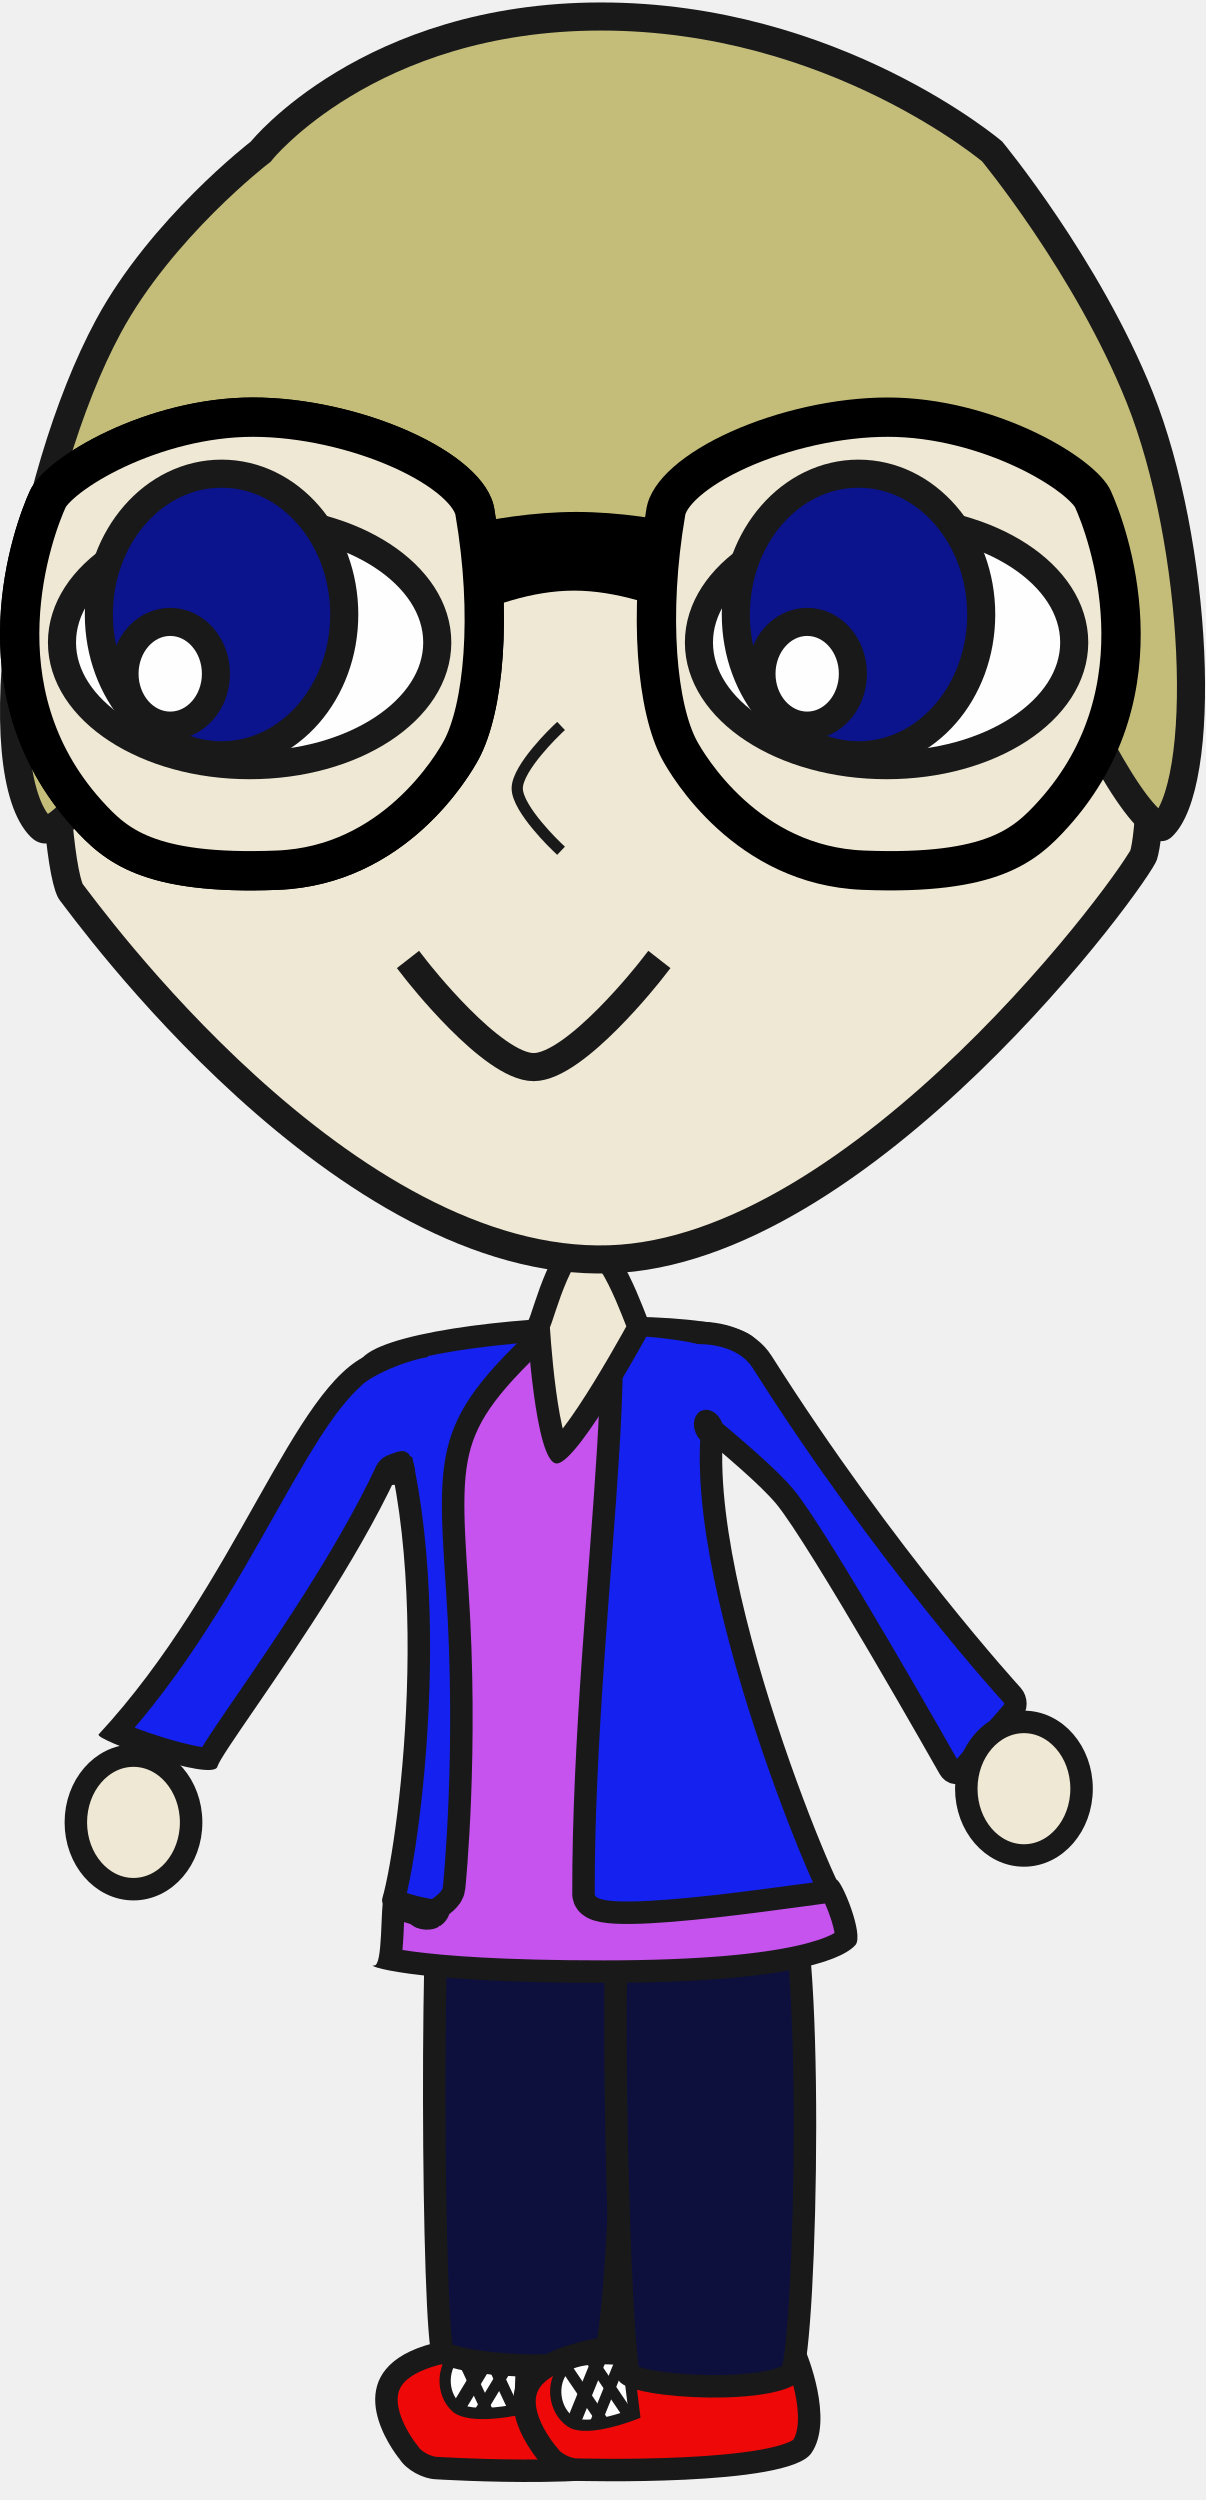
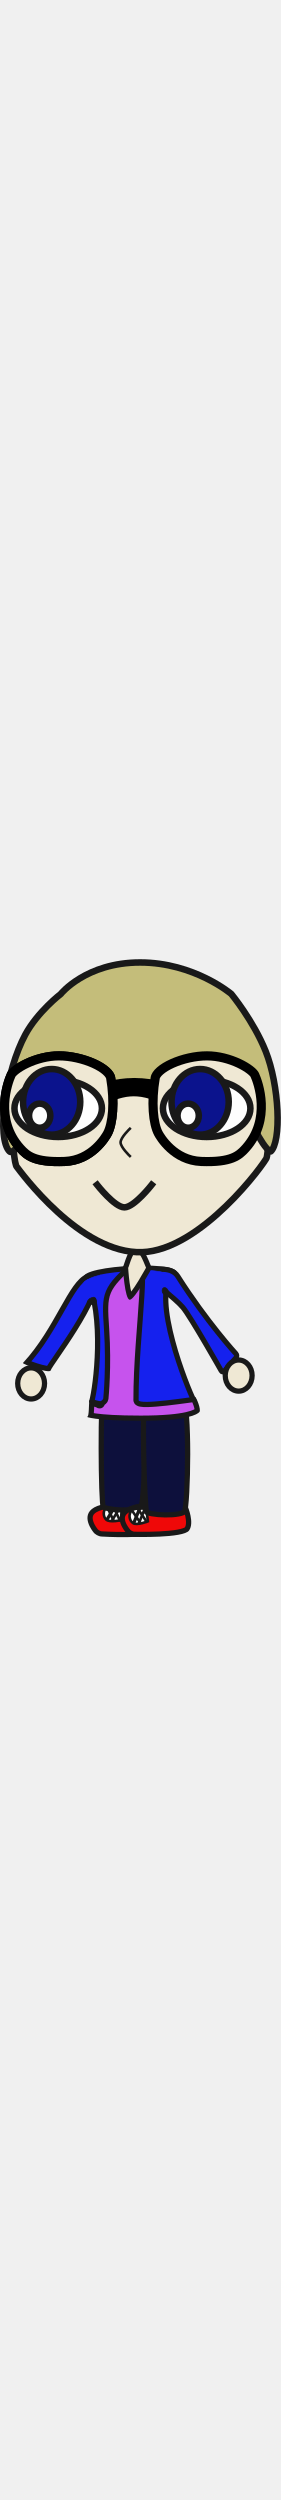
- <svg xmlns="http://www.w3.org/2000/svg" xmlns:xlink="http://www.w3.org/1999/xlink" width="429px" height="890px" viewBox="-6483 -1704 429 890" version="1.1">
+ <svg xmlns="http://www.w3.org/2000/svg" xmlns:xlink="http://www.w3.org/1999/xlink" width="100px" height="890px" viewBox="-6483 -1704 429 890" version="1.1">
  <defs>
    <path d="M13.275,9.156 C36.333,-1.87 97.601,8.027 97.601,8.027 C101.967,8.651 106.417,12.629 107.395,16.925 C107.395,16.925 115.134,42.26 105.507,53.263 C95.881,64.266 21.207,54.234 21.207,54.234 C16.826,53.698 11.363,50.244 9.21,46.387 C9.21,46.387 -9.783,20.183 13.275,9.156 Z" id="path-1" />
    <mask id="mask-2" maskContentUnits="userSpaceOnUse" maskUnits="objectBoundingBox" x="0" y="0" width="108.487" height="54.474" fill="white">
      <use xlink:href="#path-1" />
    </mask>
    <path d="M4.624,3.953 C10.22,-2.558 21.413,-2.558 27.009,3.953 C32.606,10.465 27.009,30 27.009,30 L4.624,30 C4.624,30 -0.972,10.465 4.624,3.953 Z" id="path-3" />
    <mask id="mask-4" maskContentUnits="userSpaceOnUse" maskUnits="objectBoundingBox" x="0" y="0" width="27.36" height="30.93" fill="white">
      <use xlink:href="#path-3" />
    </mask>
    <path d="M167.004,222.119 C178.901,214.761 227.191,214.772 232.007,222.119 C236.823,229.465 236.267,398.337 232.007,405.426 C227.747,412.514 172.957,416.079 167.004,405.426 C161.05,394.773 155.106,229.476 167.004,222.119 Z" id="path-5" />
    <mask id="mask-6" maskContentUnits="userSpaceOnUse" maskUnits="objectBoundingBox" x="0" y="0" width="75.281" height="195.54" fill="white">
      <use xlink:href="#path-5" />
    </mask>
    <path d="M12.009,5.532 C35.067,-5.495 96.334,4.403 96.334,4.403 C100.701,5.026 105.151,9.004 106.128,13.3 C106.128,13.3 113.867,38.635 104.241,49.638 C94.614,60.642 19.94,50.61 19.94,50.61 C15.56,50.073 10.097,46.619 7.944,42.763 C7.944,42.763 -11.049,16.558 12.009,5.532 Z" id="path-7" />
    <mask id="mask-8" maskContentUnits="userSpaceOnUse" maskUnits="objectBoundingBox" x="0" y="0" width="108.487" height="54.474" fill="white">
      <use xlink:href="#path-7" />
    </mask>
    <path d="M4.624,3.953 C10.22,-2.558 21.413,-2.558 27.009,3.953 C32.606,10.465 27.009,30 27.009,30 L4.624,30 C4.624,30 -0.972,10.465 4.624,3.953 Z" id="path-9" />
    <mask id="mask-10" maskContentUnits="userSpaceOnUse" maskUnits="objectBoundingBox" x="0" y="0" width="27.36" height="30.93" fill="white">
      <use xlink:href="#path-9" />
    </mask>
    <path d="M9.29,6.119 C21.188,-0.972 69.477,-0.961 74.293,6.119 C79.109,13.2 78.553,175.957 74.293,182.789 C70.033,189.621 15.244,193.056 9.29,182.789 C3.336,172.521 -2.608,13.21 9.29,6.119 Z" id="path-11" />
    <mask id="mask-12" maskContentUnits="userSpaceOnUse" maskUnits="objectBoundingBox" x="0" y="0" width="75.281" height="188.459" fill="white">
      <use xlink:href="#path-11" />
    </mask>
    <path d="M86.458,53.905 C76.605,33.559 251.577,25.117 225.722,50.041 C192.86,81.72 248.192,220.563 257.866,238.825 C267.539,257.086 89.417,259.237 94.426,241.766 C100.637,220.1 114.586,111.989 86.458,53.905 Z" id="path-13" />
    <mask id="mask-14" maskContentUnits="userSpaceOnUse" maskUnits="objectBoundingBox" x="0" y="0" width="172.19" height="219.073" fill="white">
      <use xlink:href="#path-13" />
    </mask>
    <path d="M100.033,244.975 C96.099,244.768 105.402,240.987 105.739,237.818 C105.908,236.232 110.669,189.062 106.87,132.252 C103.073,75.472 102.709,69.051 155.593,22.84 C185,-2.856 159.553,132.997 159.795,240.245 C159.814,248.63 243.981,234.723 245.887,235.17 C247.794,235.617 255.727,254.774 252.624,258.405 C249.522,262.036 234.486,271.895 162.834,271.895 C91.182,271.895 77.902,265.301 81.196,265.719 C84.491,266.136 83.387,245.376 84.797,240.168 C84.95,239.601 103.361,245.151 100.033,244.975 Z" id="path-15" />
    <mask id="mask-16" maskContentUnits="userSpaceOnUse" maskUnits="objectBoundingBox" x="0" y="0" width="172.596" height="252.223" fill="white">
      <use xlink:href="#path-15" />
    </mask>
    <path d="M175.718,28.837 C174.486,30.253 174.976,28.019 177.52,27.576 C180.064,27.133 207.192,10.18 214.886,19.163 C222.58,28.146 208.052,55.771 207.147,59.042 C206.241,62.314 208.391,59.833 208.391,59.833 C208.391,59.833 154.427,76.142 148.651,70.809 C142.875,65.476 176.951,27.421 175.718,28.837 Z" id="path-17" />
    <mask id="mask-18" maskContentUnits="userSpaceOnUse" maskUnits="objectBoundingBox" x="0" y="0" width="69.134" height="55.338" fill="white">
      <use xlink:href="#path-17" />
    </mask>
    <path d="M275.774,42.005 C278.525,39.122 281.737,35.614 283.549,33.917 C293.811,24.304 290.074,27.893 292.774,31.005 C318.944,61.162 302.487,187.345 304.774,196.005 C306.228,201.51 262.107,210.418 262.631,207.911 C277.438,137.01 257.817,65.236 275.774,42.005 Z" id="path-19" />
    <mask id="mask-20" maskContentUnits="userSpaceOnUse" maskUnits="objectBoundingBox" x="0" y="0" width="45.177" height="180.66" fill="white">
      <use xlink:href="#path-19" />
    </mask>
    <path d="M21.297,169.445 C24.036,167.046 33.229,126.571 76.464,89.93 C112.786,59.147 180.029,38.265 219.898,37.744 C264.728,37.159 333.853,64.331 368.547,99.074 C401.435,132.009 401.006,165.282 404.019,169.445 C415.735,185.631 417.359,289.315 411.83,306.13 C409.132,314.332 310.56,450.249 217.204,453.313 C119.181,456.53 26.107,326.549 21.297,320.518 C11.905,308.742 10.61,178.801 21.297,169.445 Z" id="path-21" />
    <mask id="mask-22" maskContentUnits="userSpaceOnUse" maskUnits="objectBoundingBox" x="0" y="0" width="401.123" height="415.637" fill="white">
      <use xlink:href="#path-21" />
    </mask>
    <path d="M89.319,50.378 C89.319,50.378 129.064,0.875 213.964,0.875 C298.865,0.875 356.764,50.378 356.764,50.378 C356.764,50.378 391.396,92.172 410.379,139.621 C431.316,191.953 436.001,280.283 417.196,297.889 C397.437,316.389 343.444,163.76 335.159,158.69 C326.796,153.574 307.109,206.164 208.082,206.164 C109.055,206.164 110.369,151.21 99.12,164.851 C87.378,179.091 33.252,320.347 10.885,297.889 C-12.133,274.777 4.053,169.574 34.258,113.687 C53.605,77.889 89.319,50.378 89.319,50.378 Z" id="path-23" />
    <mask id="mask-24" maskContentUnits="userSpaceOnUse" maskUnits="objectBoundingBox" x="0" y="0" width="429" height="299.428" fill="white">
      <use xlink:href="#path-23" />
    </mask>
    <path d="M10.711,33.104 C16.296,21.003 52.545,3.12307181e-15 90.036,0 C127.528,0 172.453,19.154 175.943,39.47 C182.443,77.295 179.333,111.937 170.481,128.595 C167.15,134.864 144.522,173.467 99.052,175.274 C51.071,177.18 37.255,165.629 25.732,152.786 C-17.02,105.138 5.125,45.204 10.711,33.104 Z" id="path-25" />
    <mask id="mask-26" maskContentUnits="userSpaceOnUse" maskUnits="objectBoundingBox" x="0" y="0" width="179.408" height="175.481" fill="white">
      <use xlink:href="#path-25" />
    </mask>
    <path d="M144.749,50.929 C144.749,50.929 174.624,40.743 205.16,40.743 C235.697,40.743 266.284,50.929 266.284,50.929 L266.284,90.398 C266.284,90.398 234.413,68.754 204.359,68.754 C174.304,68.754 144.749,90.398 144.749,90.398 L144.749,50.929 Z" id="path-27" />
    <mask id="mask-28" maskContentUnits="userSpaceOnUse" maskUnits="objectBoundingBox" x="0" y="0" width="121.535" height="49.655" fill="white">
      <use xlink:href="#path-27" />
    </mask>
    <path d="M10.711,33.104 C16.296,21.003 52.545,3.12307181e-15 90.036,0 C127.528,0 172.453,19.154 175.943,39.47 C182.443,77.295 179.333,111.937 170.481,128.595 C167.15,134.864 144.522,173.467 99.052,175.274 C51.071,177.18 37.255,165.629 25.732,152.786 C-17.02,105.138 5.125,45.204 10.711,33.104 Z" id="path-29" />
    <mask id="mask-30" maskContentUnits="userSpaceOnUse" maskUnits="objectBoundingBox" x="0" y="0" width="179.408" height="175.481" fill="white">
      <use xlink:href="#path-29" />
    </mask>
    <path d="M237.394,33.104 C242.979,21.003 279.228,3.12307181e-15 316.719,0 C354.211,0 399.136,19.154 402.627,39.47 C409.126,77.295 406.016,111.937 397.164,128.595 C393.833,134.864 371.205,173.467 325.735,175.274 C277.754,177.18 263.938,165.629 252.415,152.786 C209.663,105.138 231.808,45.204 237.394,33.104 Z" id="path-31" />
    <mask id="mask-32" maskContentUnits="userSpaceOnUse" maskUnits="objectBoundingBox" x="0" y="0" width="179.408" height="175.481" fill="white">
      <use xlink:href="#path-31" />
    </mask>
  </defs>
  <g id="Group-3" stroke="none" stroke-width="1" fill="none" fill-rule="evenodd" transform="translate(-6483, -1704)">
    <g id="Group-27" transform="translate(206.5, 662) scale(-1, 1) translate(-206.5, -662) translate(27, 434)">
      <ellipse id="Oval-5" stroke="#191919" stroke-width="8" fill="#EFE8D4" transform="translate(338.4803, 214.7737) scale(-1, 1) translate(-338.4803, -214.7737) " cx="338.48" cy="214.774" rx="20.52" ry="23.774" />
      <g id="Group-12" transform="translate(197.5, 423.5) scale(-1, 1) translate(-197.5, -423.5) translate(141, 392)" stroke="#191919">
        <use id="Rectangle-9" mask="url(#mask-2)" stroke-width="16" fill="#EF0808" transform="translate(56.09595, 31.18175) rotate(-4) translate(-56.09595, -31.18175) " xlink:href="#path-1" />
        <g id="Group-19" transform="translate(40.11219, 21.51862) rotate(3) translate(-40.11219, -21.51862) translate(24.11219, 7.018617)">
          <use id="Rectangle-10" mask="url(#mask-4)" stroke-width="8" fill="#FEFEFE" transform="translate(15.81673, 14.53483) rotate(-91) translate(-15.81673, -14.53483) " xlink:href="#path-3" />
          <path d="M4.636,8.633 L22.479,18.17" id="Line" stroke-width="5" stroke-linecap="square" transform="translate(13.55724, 13.40159) rotate(-90) translate(-13.55724, -13.40159) " />
          <path d="M11.547,10.074 L30.407,20.155" id="Line" stroke-width="4" stroke-linecap="square" transform="translate(20.97698, 15.11479) rotate(-90) translate(-20.97698, -15.11479) " />
          <path d="M3.146,9.528 L20.989,19.065" id="Line" stroke-width="4" stroke-linecap="square" transform="translate(12.06724, 14.29664) scale(-1, 1) rotate(-90) translate(-12.06724, -14.29664) " />
          <path d="M12.733,9.36 L31.593,19.441" id="Line" stroke-width="4" stroke-linecap="square" transform="translate(22.163, 14.40022) scale(-1, 1) rotate(-90) translate(-22.163, -14.40022) " />
        </g>
      </g>
      <use id="Rectangle-16" stroke="#191919" mask="url(#mask-6)" stroke-width="16" fill="#0D103C" xlink:href="#path-5" />
      <g id="Group-13" transform="translate(148.5099, 422.5347) scale(-1, 1) rotate(-6) translate(-148.5099, -422.5347) translate(93.5099, 395.0347)" stroke="#191919">
        <use id="Rectangle-9" mask="url(#mask-8)" stroke-width="16" fill="#EF0808" xlink:href="#path-7" />
        <g id="Group-19" transform="translate(13.67, 5.200331)">
          <use id="Rectangle-10" mask="url(#mask-10)" stroke-width="8" fill="#FEFEFE" transform="translate(15.81673, 14.53483) rotate(-91) translate(-15.81673, -14.53483) " xlink:href="#path-9" />
          <path d="M4.636,8.633 L22.479,18.17" id="Line" stroke-width="5" stroke-linecap="square" transform="translate(13.55724, 13.40159) rotate(-90) translate(-13.55724, -13.40159) " />
          <path d="M11.547,10.074 L30.407,20.155" id="Line" stroke-width="4" stroke-linecap="square" transform="translate(20.97698, 15.11479) rotate(-90) translate(-20.97698, -15.11479) " />
          <path d="M3.146,9.528 L20.989,19.065" id="Line" stroke-width="4" stroke-linecap="square" transform="translate(12.06724, 14.29664) scale(-1, 1) rotate(-90) translate(-12.06724, -14.29664) " />
          <path d="M12.733,9.36 L31.593,19.441" id="Line" stroke-width="4" stroke-linecap="square" transform="translate(22.163, 14.40022) scale(-1, 1) rotate(-90) translate(-22.163, -14.40022) " />
        </g>
      </g>
      <g id="Group-18" transform="translate(132.9173, 325.6762) scale(-1, 1) translate(-132.9173, -325.6762) translate(92.91733, 230.2962)" stroke="#191919" stroke-width="16" fill="#0D103C">
        <use id="Rectangle-16" mask="url(#mask-12)" transform="translate(40.05919, 95.03461) scale(-1, 1) rotate(1) translate(-40.05919, -95.03461) " xlink:href="#path-11" />
      </g>
      <use id="Combined-Shape" stroke="#191919" mask="url(#mask-14)" stroke-width="16" fill="#1521EE" transform="translate(172.1509, 144.2262) scale(-1, 1) translate(-172.1509, -144.2262) " xlink:href="#path-13" />
      <use id="Rectangle-8" stroke="#191919" mask="url(#mask-16)" stroke-width="16" fill="#C653ED" transform="translate(167.0381, 145.7828) scale(-1, 1) translate(-167.0381, -145.7828) " xlink:href="#path-15" />
      <g id="Group-6" transform="translate(91.5, 127.5) scale(-1, 1) translate(-91.5, -127.5) translate(0, 28)">
        <path d="M94.975,-4.312 C91.139,0.352 95.313,46.645 92.349,64.952 C89.327,83.615 57.749,172.686 57.749,172.686 C57.014,174.77 58.211,176.457 60.419,176.455 L87.597,176.431 C89.807,176.428 91.814,174.648 92.092,172.467 C92.092,172.467 99.623,106.359 123.254,27.325 C128.46,9.912 105.602,-11.372 94.975,-4.312 Z" id="Rectangle-16" stroke="#191919" stroke-width="8" fill="#1521EE" transform="translate(90.773, 85.37712) rotate(-49) translate(-90.773, -85.37712) " />
        <ellipse id="Oval-5" stroke="#191919" stroke-width="8" fill="#EFE8D4" cx="161.52" cy="174.774" rx="20.52" ry="23.774" />
        <path d="M31.964,51.94 C44.777,53.313 46.542,46.709 46.542,35.374 C46.542,24.039 64.647,10.85 34.736,14.85 C6.786,18.587 17.896,22.126 17.896,33.462 C17.896,44.797 26.346,51.339 31.964,51.94 Z" id="Oval" stroke="#1521EE" fill="#1521EE" transform="translate(33.84408, 33.11904) scale(-1, 1) rotate(1) translate(-33.84408, -33.11904) " />
        <ellipse id="Oval-2" stroke="#191919" fill="#191919" transform="translate(49.31363, 46.18922) rotate(-23) translate(-49.31363, -46.18922) " cx="49.314" cy="46.189" rx="4.535" ry="6" />
      </g>
      <use id="Rectangle-6" stroke="#191919" mask="url(#mask-18)" stroke-width="16" fill="#EFE8D4" transform="translate(182.5581, 44.21129) scale(-1, 1) rotate(-45) translate(-182.5581, -44.21129) " xlink:href="#path-17" />
      <use id="Rectangle" stroke="#191919" mask="url(#mask-20)" stroke-width="16" fill="#1521EE" transform="translate(285.2145, 118.0158) scale(-1, 1) rotate(31) translate(-285.2145, -118.0158) " xlink:href="#path-19" />
      <path d="M253.135,79.714 C263.391,63.06 248.673,86.579 259.525,84.339 C270.376,82.1 255.011,49.572 244.764,51.572 C234.517,53.572 221.292,62.268 221.292,63.895 C221.292,65.523 242.879,96.368 253.135,79.714 Z" id="Oval-3" stroke="#1521EE" fill="#1521EE" transform="translate(242.2661, 68.05783) rotate(48) translate(-242.2661, -68.05783) " />
      <path d="M245.5,94 C249.09,94 252.024,94.924 252,89 C251.976,83.076 249.09,84 245.5,84 C241.91,84 239,86.239 239,89 C239,91.761 241.91,94 245.5,94 Z" id="Oval-4" stroke="#191919" fill="#191919" transform="translate(245.4999, 88.99998) scale(-1, 1) rotate(-18) translate(-245.4999, -88.99998) " />
    </g>
    <g id="Group-29">
      <use id="Rectangle-4" stroke="#191919" mask="url(#mask-22)" stroke-width="20" fill="#EFE8D4" xlink:href="#path-21" />
      <use id="Rectangle-3" stroke="#191919" mask="url(#mask-24)" stroke-width="20" fill="#C4BD7A" xlink:href="#path-23" />
      <g id="Group-7" transform="translate(0, 141.5065)" stroke="#000000">
        <use id="Rectangle-8" mask="url(#mask-26)" stroke-width="28" fill="#EFE8D4" xlink:href="#path-25" />
        <use id="Rectangle-9" mask="url(#mask-28)" stroke-width="2" fill="#000000" xlink:href="#path-27" />
        <use id="Rectangle-8" mask="url(#mask-30)" stroke-width="28" fill="#EFE8D4" xlink:href="#path-29" />
        <use id="Rectangle-8" mask="url(#mask-32)" stroke-width="28" fill="#EFE8D4" transform="translate(316.387, 87.74034) scale(-1, 1) translate(-316.387, -87.74034) " xlink:href="#path-31" />
      </g>
      <path d="M148.311,345.512 C148.311,345.512 175.132,379.886 189.986,379.886 C204.84,379.886 231.66,345.512 231.66,345.512" id="Line" stroke="#191919" stroke-width="10" stroke-linecap="square" />
      <path d="M170.374,273.579 C170.374,273.579 183.784,287.73 191.211,287.73 C198.639,287.73 212.049,273.579 212.049,273.579" id="Line" stroke="#191919" stroke-width="4" stroke-linecap="square" transform="translate(191.2114, 280.6545) scale(1, -1) rotate(90) translate(-191.2114, -280.6545) " />
      <g id="Group-26" transform="translate(22, 168)" stroke="#191919" stroke-width="10">
        <ellipse id="Oval" fill="#FEFEFE" cx="66.864" cy="60.722" rx="66.801" ry="43.678" />
        <ellipse id="Oval-2" fill="#0B138D" cx="56.873" cy="50.755" rx="43.678" ry="50.127" />
        <ellipse id="Oval-3" fill="#FEFEFE" cx="38.602" cy="71.862" rx="16.272" ry="18.468" />
      </g>
      <g id="Group-25" transform="translate(248, 168)" stroke="#191919" stroke-width="10">
        <ellipse id="Oval" fill="#FEFEFE" cx="67.621" cy="60.722" rx="66.801" ry="43.678" />
        <ellipse id="Oval-2" fill="#0B138D" cx="57.63" cy="50.755" rx="43.678" ry="50.127" />
        <ellipse id="Oval-3" fill="#FEFEFE" cx="39.359" cy="71.862" rx="16.272" ry="18.468" />
      </g>
    </g>
  </g>
</svg>
